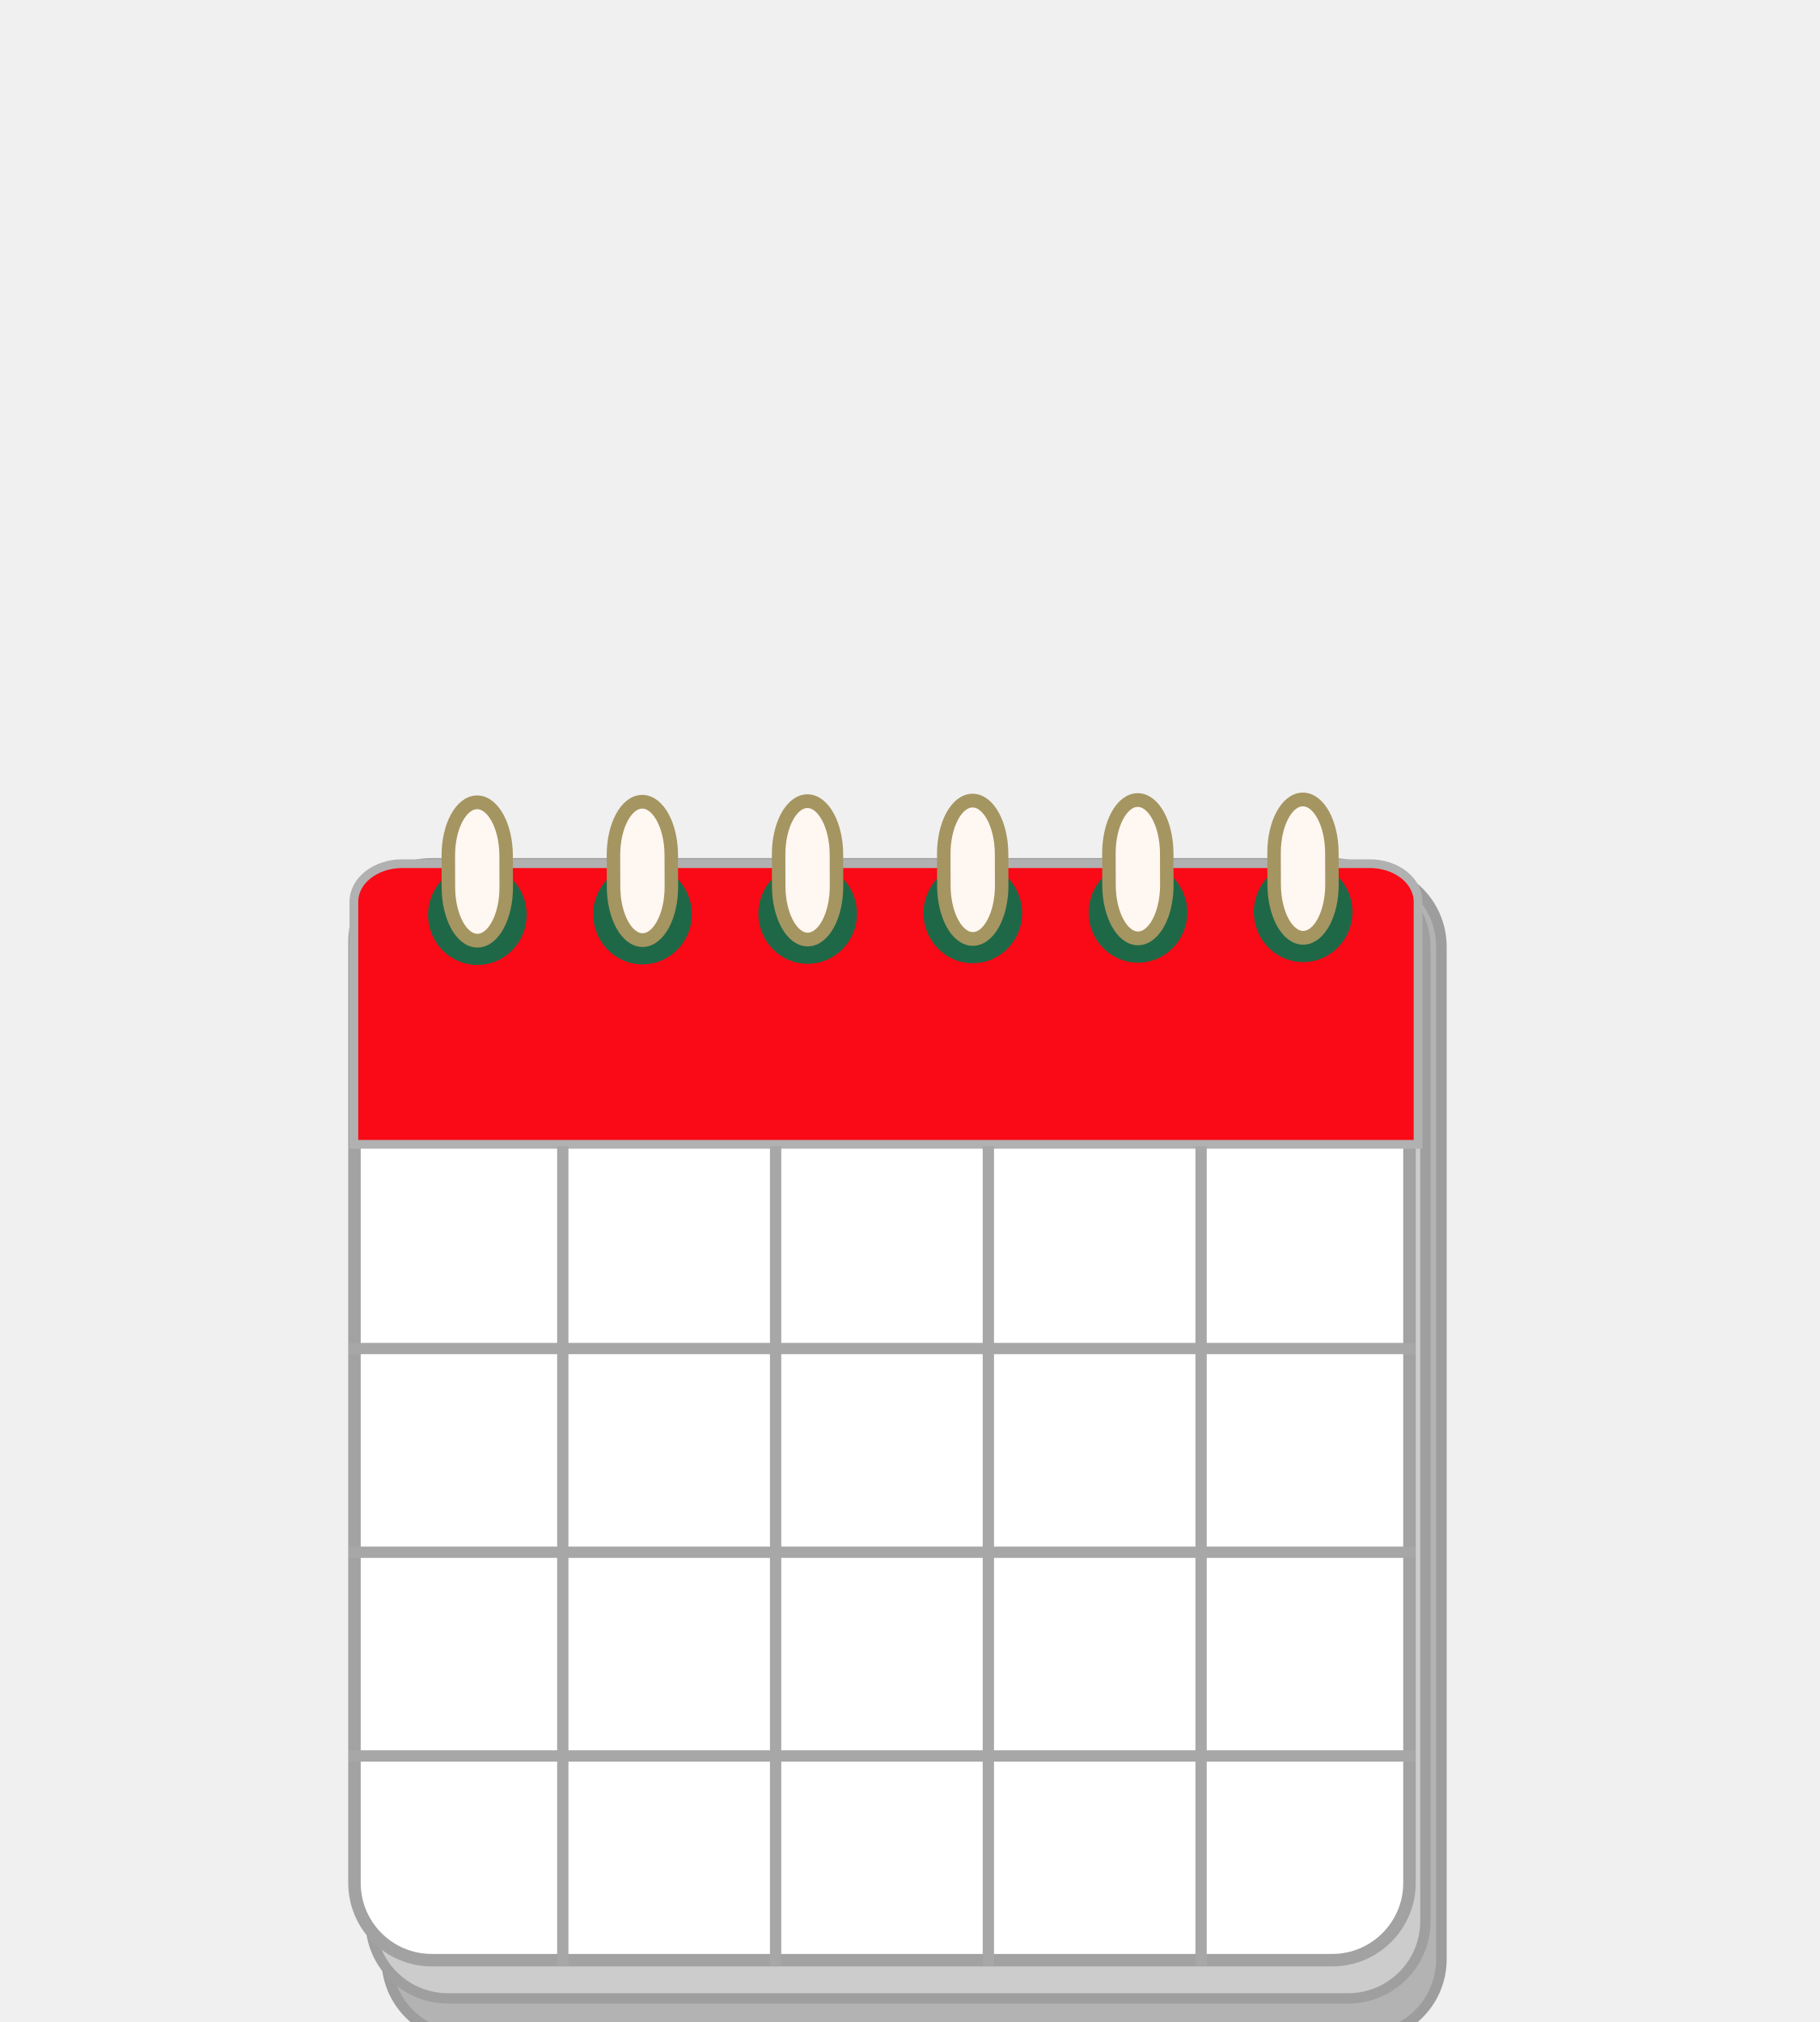
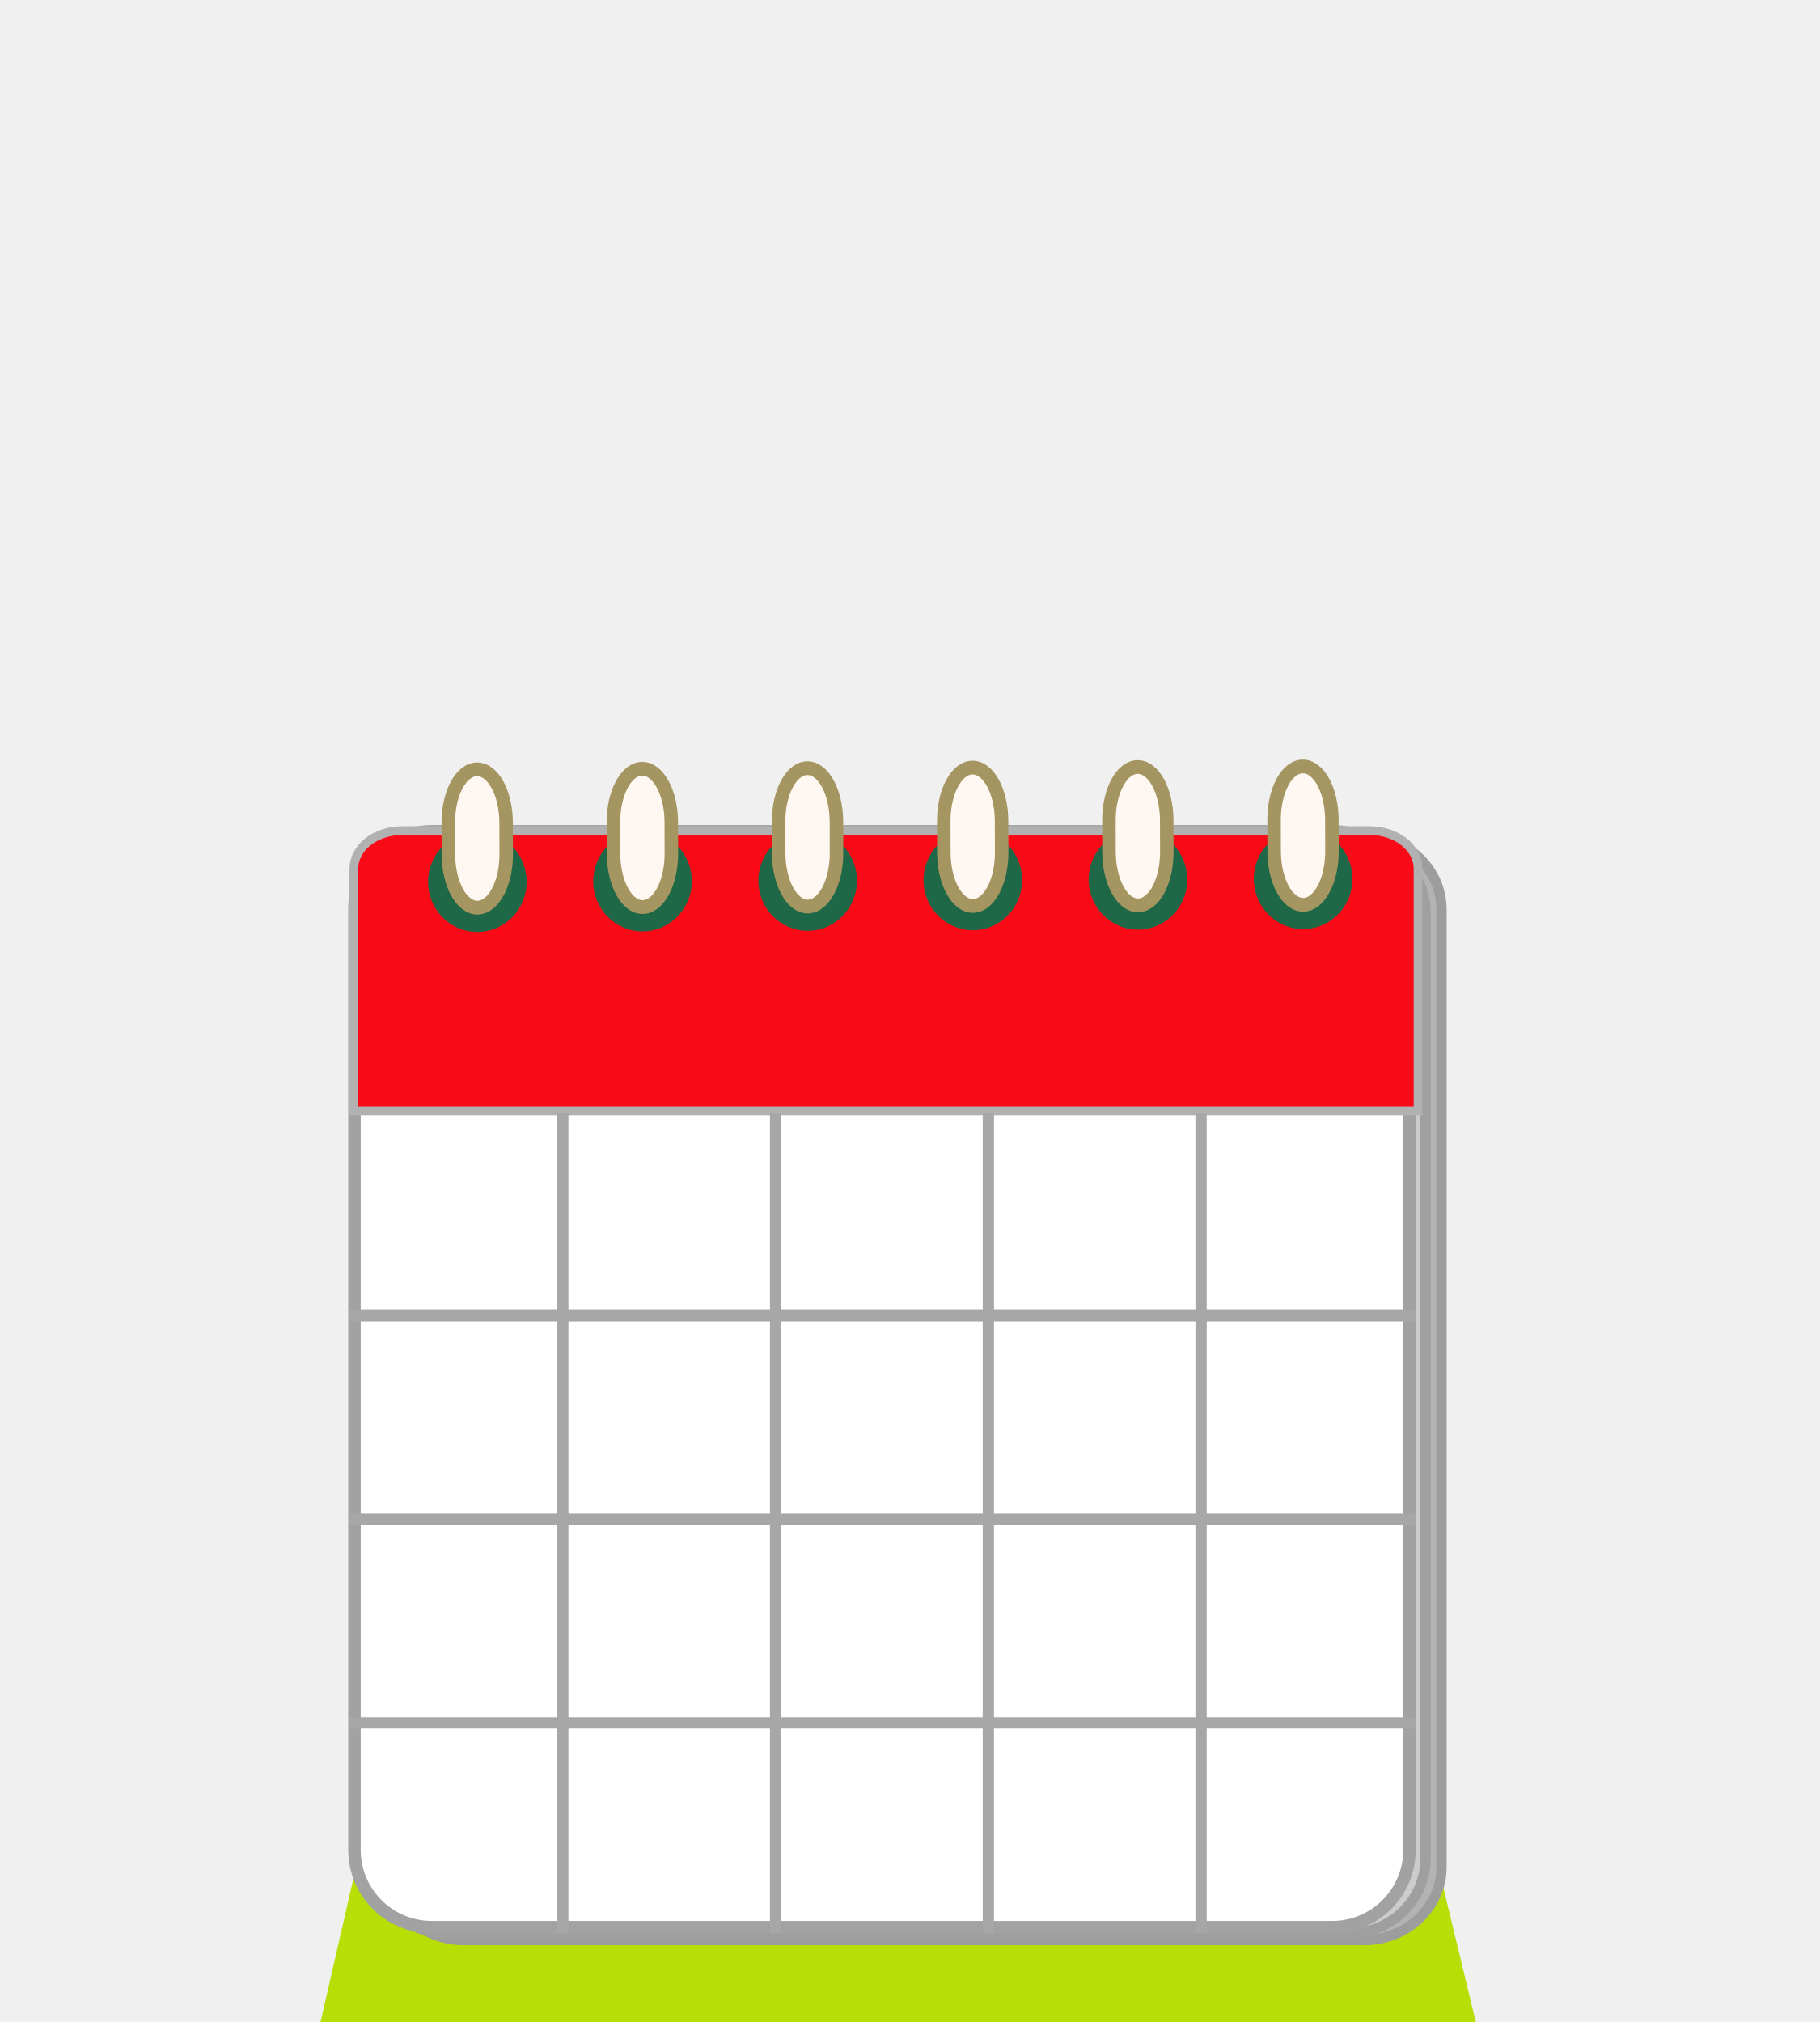
<svg xmlns="http://www.w3.org/2000/svg" xmlns:xlink="http://www.w3.org/1999/xlink" width="81" height="90" viewBox="0 0 21.431 23.812" version="1.1" id="svg2787">
  <defs id="defs2784">
    <linearGradient xlink:href="#linearGradient29522" id="linearGradient31309" gradientUnits="userSpaceOnUse" gradientTransform="matrix(0.7932409,-0.6089079,0.7932409,0.6089079,4.892518,-8.867114)" x1="14.228" y1="-29.19" x2="3.659" y2="-18.62" />
    <linearGradient id="linearGradient29522">
      <stop style="stop-color:#d4a125;stop-opacity:1;" offset="0" id="stop29518" />
      <stop style="stop-color:#edd495;stop-opacity:1;" offset="1" id="stop29520" />
    </linearGradient>
    <linearGradient xlink:href="#linearGradient29522" id="linearGradient31385" gradientUnits="userSpaceOnUse" gradientTransform="matrix(-0.7932409,-0.6089079,-0.7932409,0.6089079,5.107999,-8.867114)" x1="14.228" y1="-29.19" x2="3.659" y2="-18.62" />
    <linearGradient xlink:href="#linearGradient29522" id="linearGradient29605" gradientUnits="userSpaceOnUse" gradientTransform="matrix(0.8001375,-0.6190755,0.8001375,0.6190755,17.50946,-0.3688092)" x1="14.228" y1="-29.19" x2="3.659" y2="-18.62" />
    <linearGradient xlink:href="#linearGradient46593" id="linearGradient46786" gradientUnits="userSpaceOnUse" gradientTransform="matrix(-1,0,0.1142178,1,84.33594,-0.9323136)" x1="38.735" y1="16.525" x2="36.687" y2="15.723" />
    <linearGradient id="linearGradient46593">
      <stop style="stop-color:#c2c1c1;stop-opacity:1;" offset="0" id="stop46589" />
      <stop style="stop-color:#555353;stop-opacity:1;" offset="1" id="stop46591" />
    </linearGradient>
    <linearGradient xlink:href="#linearGradient46593" id="linearGradient46595" x1="37.41" y1="15.85" x2="38.662" y2="16.648" gradientUnits="userSpaceOnUse" gradientTransform="translate(-0.05000255,-0.2000102)" />
  </defs>
  <g id="layer1">
    <g id="g117847" transform="translate(-85.68201,-18.42902)">
      <path id="rect29651" style="fill:#b89644;fill-opacity:1;fill-rule:evenodd;stroke-width:0.253" d="m -35.605,27.319 c -0.493,-1e-6 -0.985,0.145 -1.362,0.435 l -11.147,8.557 h 0.002 V 52.708 h 25.015 V 36.311 h 0.002 L -34.243,27.754 c -0.377,-0.29 -0.87,-0.435 -1.363,-0.435 z" />
      <rect style="mix-blend-mode:multiply;fill:#ddd3d3;fill-opacity:1;fill-rule:evenodd;stroke-width:0.259" id="rect31549-1" width="22.808" height="19.408" x="-46.973" y="31.063" />
      <rect style="fill:#ffffff;fill-rule:evenodd;stroke-width:0.265" id="rect31549" width="22.101" height="20.893" x="-46.656" y="31.253" />
      <text xml:space="preserve" style="font-style:normal;font-weight:normal;font-size:15.525px;line-height:1.25;font-family:sans-serif;fill:#000000;fill-opacity:1;stroke:none;stroke-width:0.243" x="-31.271" y="52.283" id="text33454" transform="matrix(0.9981024,0.2998089,-0.2238531,0.9346605,0,0)">
        <tspan id="tspan33452" style="font-style:normal;font-variant:normal;font-weight:bold;font-stretch:normal;font-size:15.525px;font-family:Amiri;-inkscape-font-specification:'Amiri Bold';fill:#ff2e2e;fill-opacity:1;stroke-width:0.243" x="-31.271" y="52.283">@</tspan>
      </text>
      <path id="path31562" style="mix-blend-mode:normal;fill:#c5a761;fill-opacity:1;stroke:#000000;stroke-width:0;stroke-linecap:butt;stroke-linejoin:miter;stroke-dasharray:none;stroke-opacity:1" d="m -24.548,36.496 -11.088,7.975 -11.019,-7.925 v 2.948 l 9.954,8.797 h 1.995 l -0.003,-0.05 h 0.208 l 9.953,-8.798 z" />
      <g id="g31560" transform="matrix(1,0,0,0.991651,-40.60526,66.98862)">
        <g id="g31553">
          <path id="rect29033-76-4" style="fill:url(#linearGradient31309);fill-opacity:1;fill-rule:evenodd;stroke-width:0.295" d="m -7.509,-30.936 v 16.535 c 0.453,10e-7 0.906,-0.133 1.253,-0.399 l 10.25,-7.868 -10.25,-7.868 c -0.347,-0.266 -0.8,-0.399 -1.253,-0.399 z" />
          <path id="rect29033-76-4-0" style="fill:url(#linearGradient31385);fill-opacity:1;fill-rule:evenodd;stroke-width:0.295" d="m 17.51,-30.936 v 16.535 c -0.453,10e-7 -0.906,-0.133 -1.253,-0.399 L 6.007,-22.668 16.257,-30.537 c 0.347,-0.266 0.8,-0.399 1.253,-0.399 z" />
        </g>
        <path id="rect29033-76-0" style="fill:#b89644;fill-opacity:1;fill-rule:evenodd;stroke-width:0.319" d="m 5,-23.668 c -0.473,-1e-6 -0.945,0.149 -1.307,0.448 l -10.696,8.82 H 17.003 L 6.307,-23.221 C 5.945,-23.519 5.473,-23.668 5,-23.668 Z" />
        <path id="rect29033-76" style="fill:url(#linearGradient29605);fill-opacity:1;fill-rule:evenodd;stroke-width:0.299" d="m 5,-22.806 c -0.457,-1e-6 -0.913,0.135 -1.264,0.406 l -10.339,8 H 16.603 L 6.264,-22.4 c -0.35,-0.271 -0.807,-0.406 -1.264,-0.406 z" />
      </g>
    </g>
    <g id="g40648" transform="matrix(0.6203722,0,0,0.6203722,-15.07772,3.625567)">
      <g id="g46807" style="fill:#808080" transform="matrix(0.8638002,0,0,0.8638002,-23.13867,10.65341)">
        <path id="rect43430-7" style="fill:#808080;fill-opacity:1;fill-rule:evenodd;stroke:url(#linearGradient46786);stroke-width:0.1;stroke-dasharray:none;stroke-opacity:1" d="m 47.136,13.176 v 0 c 0,0 -0.571,0.7 -0.317,1.014 l 1.591,1.967 c 0.254,0.314 0.607,0.491 0.872,0.341 v 0 c 0.264,-0.15 0.264,-0.526 0.082,-0.881 l -1.136,-2.224 c -0.182,-0.355 -1.092,-0.217 -1.092,-0.217 z" />
        <g id="g46801" transform="rotate(3.850476,48.01264,-10.5533)" style="fill:#808080">
          <path id="rect43430" style="fill:#808080;fill-opacity:1;fill-rule:evenodd;stroke:url(#linearGradient46595);stroke-width:0.1;stroke-dasharray:none;stroke-opacity:1" d="m 38.761,13.909 v 0 c 0,0 0.651,0.7 0.433,1.014 l -1.366,1.967 c -0.218,0.314 -0.551,0.491 -0.833,0.341 v 0 C 36.714,17.081 36.671,16.705 36.812,16.35 l 0.882,-2.224 c 0.141,-0.355 1.067,-0.217 1.067,-0.217 z" />
          <path style="fill:#808080;fill-opacity:1;stroke:#848181;stroke-width:0;stroke-linecap:round;stroke-linejoin:round;stroke-miterlimit:8;stroke-dasharray:none;stroke-opacity:1;paint-order:fill markers stroke;stop-color:#000000" d="m 37.883,14.871 c -0.189,-0.006 -0.261,0.38 -0.548,0.88 -0.306,0.532 -0.655,1.059 -0.249,1.343 0.204,0.142 0.451,-0.552 0.626,-1.115 0.178,-0.572 0.319,-1.104 0.171,-1.108 z" id="path46587" />
        </g>
      </g>
      <circle style="fill:none;fill-rule:evenodd;stroke:#f70e1e;stroke-width:1.613;stroke-dasharray:none;stroke-opacity:1" id="path42262" cx="13.229" cy="15.836" r="7.644" />
      <g id="g46839" transform="matrix(0.8638002,0,0,0.8638002,-23.13867,10.55342)">
        <path style="fill:none;fill-opacity:1;stroke:#7a7a7a;stroke-width:0.867;stroke-linecap:round;stroke-linejoin:round;stroke-miterlimit:8;stroke-dasharray:none;stroke-opacity:1;paint-order:fill markers stroke;stop-color:#000000" d="m 42.366,-11.594 c -4.4,0 -5.564,1.594 -5.514,2.244 0.05,0.65 0.697,0.876 0.7,1.6 0.003,0.724 -1.65,1.25 -2.05,1.25" id="path42792" />
        <path style="fill:none;fill-opacity:1;stroke:#7a7a7a;stroke-width:0.867;stroke-linecap:round;stroke-linejoin:round;stroke-miterlimit:8;stroke-dasharray:none;stroke-opacity:1;paint-order:fill markers stroke;stop-color:#000000" d="m 42.376,-11.593 c 4.4,0 5.462,1.592 5.412,2.242 -0.05,0.65 -0.697,0.876 -0.7,1.6 -0.003,0.724 1.65,1.25 2.05,1.25" id="path42792-4" />
      </g>
      <g id="g47571" transform="matrix(0.8638002,0,0,0.8638002,-23.13867,18.24988)">
        <g id="g47561" transform="translate(-0.2121429,-8.874643)">
          <path id="path42627-1-9" style="fill:#fa0917;fill-opacity:1;fill-rule:evenodd;stroke:#fa0917;stroke-width:0.638;stroke-linecap:round;stroke-linejoin:round;stroke-dasharray:none;stroke-opacity:1" d="m 35.261,-6.108 a 4.101,4.101 0 0 0 -2.014,4.892 l 7.172,-3.716 a 4.101,4.101 0 0 0 -5.158,-1.176 z" />
        </g>
        <g id="g47526" transform="translate(-3.040714,-9.829286)">
          <path style="fill:#fb9090;fill-opacity:1;stroke:#848181;stroke-width:0;stroke-linecap:round;stroke-linejoin:round;stroke-miterlimit:8;stroke-dasharray:none;stroke-opacity:1;paint-order:fill markers stroke;stop-color:#000000" d="m 38.694,-4.106 c -0.129,0.186 -0.901,0.644 -0.966,1.288 -0.064,0.644 -1.078,0.579 -1.062,-0.032 0.017,-0.632 0.208,-1.19 0.901,-1.738 0.752,-0.595 1.583,-0.178 1.127,0.483 z" id="path46899" />
          <path style="fill:#ffffff;fill-opacity:1;stroke:#848181;stroke-width:0;stroke-linecap:round;stroke-linejoin:round;stroke-miterlimit:8;stroke-dasharray:none;stroke-opacity:1;paint-order:fill markers stroke;stop-color:#000000" d="m 37.352,-4.179 c -0.093,0.204 -0.339,0.632 -0.172,0.773 0.212,0.178 0.667,-0.273 0.918,-0.488 0.409,-0.351 0.81,-0.436 0.415,-0.795 -0.356,-0.323 -1.031,0.228 -1.16,0.51 z" id="path46901" />
        </g>
      </g>
      <g id="g47577" transform="matrix(0.8638002,0,0,0.8638002,-23.13867,18.08523)">
        <path id="path42627-1-9-0" style="fill:#fa0917;fill-opacity:1;fill-rule:evenodd;stroke:#fa0917;stroke-width:0.638;stroke-linecap:round;stroke-linejoin:round;stroke-dasharray:none;stroke-opacity:1" d="m 49.115,-14.792 a 4.101,4.101 0 0 1 2.014,4.892 l -7.172,-3.716 a 4.101,4.101 0 0 1 5.158,-1.176 z" />
        <g id="g47526-9" transform="matrix(0.6223218,0.7191526,-0.58062,0.688926,21.514,-38.83272)">
          <path style="fill:#fb9090;fill-opacity:1;stroke:#848181;stroke-width:0;stroke-linecap:round;stroke-linejoin:round;stroke-miterlimit:8;stroke-dasharray:none;stroke-opacity:1;paint-order:fill markers stroke;stop-color:#000000" d="m 38.694,-4.106 c -0.129,0.186 -0.901,0.644 -0.966,1.288 -0.064,0.644 -1.078,0.579 -1.062,-0.032 0.017,-0.632 0.208,-1.19 0.901,-1.738 0.752,-0.595 1.583,-0.178 1.127,0.483 z" id="path46899-6" />
          <path style="fill:#ffffff;fill-opacity:1;stroke:#848181;stroke-width:0;stroke-linecap:round;stroke-linejoin:round;stroke-miterlimit:8;stroke-dasharray:none;stroke-opacity:1;paint-order:fill markers stroke;stop-color:#000000" d="m 37.352,-4.179 c -0.093,0.204 -0.339,0.632 -0.172,0.773 0.212,0.178 0.667,-0.273 0.918,-0.488 0.409,-0.351 0.81,-0.436 0.415,-0.795 -0.356,-0.323 -1.031,0.228 -1.16,0.51 z" id="path46901-9" />
        </g>
      </g>
      <circle style="fill:#9393a3;fill-opacity:1;fill-rule:evenodd;stroke-width:0.229" id="path47592" cx="6.835" cy="4.502" r="0.672" />
      <circle style="fill:#9393a3;fill-opacity:1;fill-rule:evenodd;stroke-width:0.229" id="path47592-8" cx="19.762" cy="4.656" r="0.672" />
      <circle style="fill:#e2e5ea;fill-opacity:1;fill-rule:evenodd;stroke-width:0.255" id="path48776" cx="13.133" cy="15.763" r="7.072" />
      <path id="path48776-5" style="fill:#b0b1ba;fill-opacity:1;fill-rule:evenodd;stroke-width:0.255" d="M 13.133,8.691 A 7.072,7.072 0 0 0 6.061,15.763 7.072,7.072 0 0 0 7.735,20.326 7.337,7.337 0 0 1 7.215,17.616 7.337,7.337 0 0 1 14.552,10.279 7.337,7.337 0 0 1 18.951,11.744 7.072,7.072 0 0 0 13.133,8.691 Z" />
      <g id="g54634" transform="translate(0.5291663,0.7766667)">
        <path style="fill:#4d4d4d;fill-opacity:1;stroke:#454343;stroke-width:1.041;stroke-linecap:round;stroke-linejoin:round;stroke-miterlimit:8;stroke-dasharray:none;stroke-opacity:1;paint-order:fill markers stroke;stop-color:#000000" d="m 13.133,10.485 v 4.674" id="path50960" />
        <path style="fill:#4d4d4d;fill-opacity:1;stroke:#454343;stroke-width:1.042;stroke-linecap:round;stroke-linejoin:round;stroke-miterlimit:8;stroke-dasharray:none;stroke-opacity:1;paint-order:fill markers stroke;stop-color:#000000" d="M 13.178,15.515 H 9.219" id="path50960-9" />
        <circle style="fill:#ff0000;fill-rule:evenodd;stroke:#454343;stroke-width:0.255;stroke-dasharray:none;stroke-opacity:1" id="path50988" cx="13.133" cy="15.515" r="0.614" />
      </g>
    </g>
-     <rect style="fill:#b3b3b3;fill-opacity:1;stroke:#9d9d9d;stroke-width:0.124;stroke-linecap:square;stroke-miterlimit:8;stroke-dasharray:none;stroke-opacity:1;paint-order:fill markers stroke;stop-color:#000000" id="rect10449" width="12.419" height="13.744" x="4.554" y="10.239" rx="0.91" ry="0.91" />
-     <rect style="fill:#cccccc;fill-opacity:1;stroke:#9f9f9f;stroke-width:0.122;stroke-linecap:square;stroke-miterlimit:8;stroke-dasharray:none;stroke-opacity:1;paint-order:fill markers stroke;stop-color:#000000" id="rect10449-7" width="12.421" height="13.278" x="4.364" y="-23.534" rx="0.91" ry="0.91" transform="scale(1,-1)" />
-     <rect style="fill:#ffffff;fill-opacity:1;stroke:#a2a2a2;stroke-width:0.147;stroke-linecap:square;stroke-miterlimit:8;stroke-dasharray:none;stroke-opacity:1;paint-order:fill markers stroke;stop-color:#000000" id="rect10449-7-0" width="12.423" height="12.906" x="4.174" y="-23.084" rx="0.91" ry="0.91" transform="scale(1,-1)" />
-     <path id="rect10449-7-0-1" style="fill:#fa0917;fill-opacity:1;stroke:#b1b1b1;stroke-width:0.103;stroke-linecap:square;stroke-miterlimit:8;stroke-dasharray:none;stroke-opacity:1;paint-order:fill markers stroke;stop-color:#000000" d="m 4.737,10.171 c -0.316,0 -0.57,0.2 -0.57,0.449 v 2.856 H 16.698 v -2.856 c 0,-0.249 -0.254,-0.449 -0.57,-0.449 z" />
-     <g id="g10343" transform="matrix(0.6211083,0,0,0.6864495,2.456412,7.381011)" style="stroke-width:1.161">
-       <g id="g45070" transform="matrix(0.00175636,0.5593553,-0.6079074,0.00190881,30.3903,1.470333)" style="stroke-width:1.59">
-         <circle style="fill:#1f6847;fill-opacity:1;fill-rule:evenodd;stroke-width:0.523" id="path39952" cx="6.064" cy="15.875" r="1.538" />
-         <rect style="fill:#fff7f1;fill-opacity:1;fill-rule:evenodd;stroke:#a59561;stroke-width:0.421;stroke-dasharray:none;stroke-opacity:1" id="rect36147" width="4.243" height="1.803" x="2.614" y="14.973" rx="1.639" ry="1.365" />
+     <g id="path44300">
+       <path style="color:#000000;fill:#dffa7f;stroke-width:1.837;stroke-linejoin:round;stroke-miterlimit:8;-inkscape-stroke:none;paint-order:fill markers stroke" d="M 17.39,22.946 H 3.761" id="path57541" />
+       <path style="color:#000000;fill:#b7df06;stroke-linejoin:round;stroke-miterlimit:8;-inkscape-stroke:none;paint-order:fill markers stroke" d="m 4.183,22.027 -0.421,1.838 H 17.391 l -0.444,-1.838 z" id="path57543" />
+     </g>
+     <g id="g55457" transform="translate(0,0.6694832)">
+       <rect style="fill:#b3b3b3;fill-opacity:1;stroke:#9d9d9d;stroke-width:0.121;stroke-linecap:square;stroke-miterlimit:8;stroke-dasharray:none;stroke-opacity:1;paint-order:fill markers stroke;stop-color:#000000" id="rect10449" width="12.422" height="12.999" x="4.552" y="9.179" rx="0.91" ry="0.861" />
+       <rect style="fill:#cccccc;fill-opacity:1;stroke:#9f9f9f;stroke-width:0.121;stroke-linecap:square;stroke-miterlimit:8;stroke-dasharray:none;stroke-opacity:1;paint-order:fill markers stroke;stop-color:#000000" id="rect10449-7" width="12.423" height="12.906" x="4.363" y="-22.102" rx="0.91" ry="0.885" transform="scale(1,-1)" />
+       <rect style="fill:#ffffff;fill-opacity:1;stroke:#a2a2a2;stroke-width:0.147;stroke-linecap:square;stroke-miterlimit:8;stroke-dasharray:none;stroke-opacity:1;paint-order:fill markers stroke;stop-color:#000000" id="rect10449-7-0" width="12.423" height="12.906" x="4.174" y="-22.026" rx="0.91" ry="0.91" transform="scale(1,-1)" />
+       <path id="rect10449-7-0-1" style="fill:#fa0917;fill-opacity:1;stroke:#b1b1b1;stroke-width:0.103;stroke-linecap:square;stroke-miterlimit:8;stroke-dasharray:none;stroke-opacity:1;paint-order:fill markers stroke;stop-color:#000000" d="m 4.737,9.112 c -0.316,0 -0.57,0.2 -0.57,0.449 V 12.417 H 16.698 V 9.561 c 0,-0.249 -0.254,-0.449 -0.57,-0.449 z" />
+       <g id="g10343" transform="matrix(0.6211083,0,0,0.6864495,2.456412,6.322678)" style="stroke-width:1.161">
+         <g id="g45070" transform="matrix(0.00175636,0.5593553,-0.6079074,0.00190881,30.3903,1.470333)" style="stroke-width:1.59">
+           <circle style="fill:#1f6847;fill-opacity:1;fill-rule:evenodd;stroke-width:0.523" id="path39952" cx="6.064" cy="15.875" r="1.538" />
+           <rect style="fill:#fff7f1;fill-opacity:1;fill-rule:evenodd;stroke:#a59561;stroke-width:0.421;stroke-dasharray:none;stroke-opacity:1" id="rect36147" width="4.243" height="1.803" x="2.614" y="14.973" rx="1.639" ry="1.365" />
+         </g>
+         <g id="g45070-3" transform="matrix(0.00175636,0.5593553,-0.6079074,0.00190881,27.25927,1.480164)" style="stroke-width:1.59">
+           <circle style="fill:#1f6847;fill-opacity:1;fill-rule:evenodd;stroke-width:0.523" id="path39952-3" cx="6.064" cy="15.875" r="1.538" />
+           <rect style="fill:#fff7f1;fill-opacity:1;fill-rule:evenodd;stroke:#a59561;stroke-width:0.421;stroke-dasharray:none;stroke-opacity:1" id="rect36147-1" width="4.243" height="1.803" x="2.614" y="14.973" rx="1.639" ry="1.365" />
+         </g>
+         <g id="g45070-4" transform="matrix(0.00175636,0.5593553,-0.6079074,0.00190881,24.12825,1.489996)" style="stroke-width:1.59">
+           <circle style="fill:#1f6847;fill-opacity:1;fill-rule:evenodd;stroke-width:0.523" id="path39952-6" cx="6.064" cy="15.875" r="1.538" />
+           <rect style="fill:#fff7f1;fill-opacity:1;fill-rule:evenodd;stroke:#a59561;stroke-width:0.421;stroke-dasharray:none;stroke-opacity:1" id="rect36147-18" width="4.243" height="1.803" x="2.614" y="14.973" rx="1.639" ry="1.365" />
+         </g>
+         <g id="g45070-0" transform="matrix(0.00175636,0.5593553,-0.6079074,0.00190881,20.99722,1.499827)" style="stroke-width:1.59">
+           <circle style="fill:#1f6847;fill-opacity:1;fill-rule:evenodd;stroke-width:0.523" id="path39952-32" cx="6.064" cy="15.875" r="1.538" />
+           <rect style="fill:#fff7f1;fill-opacity:1;fill-rule:evenodd;stroke:#a59561;stroke-width:0.421;stroke-dasharray:none;stroke-opacity:1" id="rect36147-6" width="4.243" height="1.803" x="2.614" y="14.973" rx="1.639" ry="1.365" />
+         </g>
+         <g id="g45070-8" transform="matrix(0.00175636,0.5593553,-0.6079074,0.00190881,17.8662,1.509659)" style="stroke-width:1.59">
+           <circle style="fill:#1f6847;fill-opacity:1;fill-rule:evenodd;stroke-width:0.523" id="path39952-65" cx="6.064" cy="15.875" r="1.538" />
+           <rect style="fill:#fff7f1;fill-opacity:1;fill-rule:evenodd;stroke:#a59561;stroke-width:0.421;stroke-dasharray:none;stroke-opacity:1" id="rect36147-8" width="4.243" height="1.803" x="2.614" y="14.973" rx="1.639" ry="1.365" />
+         </g>
+         <g id="g45070-2" transform="matrix(0.00175636,0.5593553,-0.6079074,0.00190881,14.73517,1.519489)" style="stroke-width:1.59">
+           <circle style="fill:#1f6847;fill-opacity:1;fill-rule:evenodd;stroke-width:0.523" id="path39952-8" cx="6.064" cy="15.875" r="1.538" />
+           <rect style="fill:#fff7f1;fill-opacity:1;fill-rule:evenodd;stroke:#a59561;stroke-width:0.421;stroke-dasharray:none;stroke-opacity:1" id="rect36147-9" width="4.243" height="1.803" x="2.614" y="14.973" rx="1.639" ry="1.365" />
+         </g>
      </g>
-       <g id="g45070-3" transform="matrix(0.00175636,0.5593553,-0.6079074,0.00190881,27.25927,1.480164)" style="stroke-width:1.59">
-         <circle style="fill:#1f6847;fill-opacity:1;fill-rule:evenodd;stroke-width:0.523" id="path39952-3" cx="6.064" cy="15.875" r="1.538" />
-         <rect style="fill:#fff7f1;fill-opacity:1;fill-rule:evenodd;stroke:#a59561;stroke-width:0.421;stroke-dasharray:none;stroke-opacity:1" id="rect36147-1" width="4.243" height="1.803" x="2.614" y="14.973" rx="1.639" ry="1.365" />
-       </g>
-       <g id="g45070-4" transform="matrix(0.00175636,0.5593553,-0.6079074,0.00190881,24.12825,1.489996)" style="stroke-width:1.59">
-         <circle style="fill:#1f6847;fill-opacity:1;fill-rule:evenodd;stroke-width:0.523" id="path39952-6" cx="6.064" cy="15.875" r="1.538" />
-         <rect style="fill:#fff7f1;fill-opacity:1;fill-rule:evenodd;stroke:#a59561;stroke-width:0.421;stroke-dasharray:none;stroke-opacity:1" id="rect36147-18" width="4.243" height="1.803" x="2.614" y="14.973" rx="1.639" ry="1.365" />
-       </g>
-       <g id="g45070-0" transform="matrix(0.00175636,0.5593553,-0.6079074,0.00190881,20.99722,1.499827)" style="stroke-width:1.59">
-         <circle style="fill:#1f6847;fill-opacity:1;fill-rule:evenodd;stroke-width:0.523" id="path39952-32" cx="6.064" cy="15.875" r="1.538" />
-         <rect style="fill:#fff7f1;fill-opacity:1;fill-rule:evenodd;stroke:#a59561;stroke-width:0.421;stroke-dasharray:none;stroke-opacity:1" id="rect36147-6" width="4.243" height="1.803" x="2.614" y="14.973" rx="1.639" ry="1.365" />
-       </g>
-       <g id="g45070-8" transform="matrix(0.00175636,0.5593553,-0.6079074,0.00190881,17.8662,1.509659)" style="stroke-width:1.59">
-         <circle style="fill:#1f6847;fill-opacity:1;fill-rule:evenodd;stroke-width:0.523" id="path39952-65" cx="6.064" cy="15.875" r="1.538" />
-         <rect style="fill:#fff7f1;fill-opacity:1;fill-rule:evenodd;stroke:#a59561;stroke-width:0.421;stroke-dasharray:none;stroke-opacity:1" id="rect36147-8" width="4.243" height="1.803" x="2.614" y="14.973" rx="1.639" ry="1.365" />
-       </g>
-       <g id="g45070-2" transform="matrix(0.00175636,0.5593553,-0.6079074,0.00190881,14.73517,1.519489)" style="stroke-width:1.59">
-         <circle style="fill:#1f6847;fill-opacity:1;fill-rule:evenodd;stroke-width:0.523" id="path39952-8" cx="6.064" cy="15.875" r="1.538" />
-         <rect style="fill:#fff7f1;fill-opacity:1;fill-rule:evenodd;stroke:#a59561;stroke-width:0.421;stroke-dasharray:none;stroke-opacity:1" id="rect36147-9" width="4.243" height="1.803" x="2.614" y="14.973" rx="1.639" ry="1.365" />
-       </g>
+       <path style="fill:#808080;stroke:#a7a7a7;stroke-width:0.133;stroke-linecap:square;stroke-miterlimit:8;stroke-dasharray:none;stroke-opacity:1;paint-order:fill markers stroke;stop-color:#000000" d="m 6.627,12.505 v 9.521" id="path25902-1" />
+       <path style="fill:#808080;stroke:#a7a7a7;stroke-width:0.133;stroke-linecap:square;stroke-miterlimit:8;stroke-dasharray:none;stroke-opacity:1;paint-order:fill markers stroke;stop-color:#000000" d="m 9.133,12.505 v 9.521" id="path25902-0" />
+       <path style="fill:#808080;stroke:#a7a7a7;stroke-width:0.133;stroke-linecap:square;stroke-miterlimit:8;stroke-dasharray:none;stroke-opacity:1;paint-order:fill markers stroke;stop-color:#000000" d="m 11.638,12.505 v 9.521" id="path25902-00" />
+       <path style="fill:#808080;stroke:#a7a7a7;stroke-width:0.133;stroke-linecap:square;stroke-miterlimit:8;stroke-dasharray:none;stroke-opacity:1;paint-order:fill markers stroke;stop-color:#000000" d="m 14.143,12.505 v 9.521" id="path25902-00-8" />
+       <path style="fill:#808080;stroke:#a7a7a7;stroke-width:0.133;stroke-linecap:square;stroke-miterlimit:8;stroke-dasharray:none;stroke-opacity:1;paint-order:fill markers stroke;stop-color:#000000" d="M 16.598,14.823 H 4.172" id="path25902-0-3" />
+       <path style="fill:#808080;stroke:#a7a7a7;stroke-width:0.133;stroke-linecap:square;stroke-miterlimit:8;stroke-dasharray:none;stroke-opacity:1;paint-order:fill markers stroke;stop-color:#000000" d="M 16.598,17.222 H 4.172" id="path25902-00-5" />
+       <path style="fill:#808080;stroke:#a7a7a7;stroke-width:0.133;stroke-linecap:square;stroke-miterlimit:8;stroke-dasharray:none;stroke-opacity:1;paint-order:fill markers stroke;stop-color:#000000" d="M 16.598,19.621 H 4.172" id="path25902-00-8-89" />
    </g>
-     <path style="fill:#808080;stroke:#a7a7a7;stroke-width:0.133;stroke-linecap:square;stroke-miterlimit:8;stroke-dasharray:none;stroke-opacity:1;paint-order:fill markers stroke;stop-color:#000000" d="m 6.627,13.564 v 9.521" id="path25902-1" />
-     <path style="fill:#808080;stroke:#a7a7a7;stroke-width:0.133;stroke-linecap:square;stroke-miterlimit:8;stroke-dasharray:none;stroke-opacity:1;paint-order:fill markers stroke;stop-color:#000000" d="m 9.133,13.564 v 9.521" id="path25902-0" />
-     <path style="fill:#808080;stroke:#a7a7a7;stroke-width:0.133;stroke-linecap:square;stroke-miterlimit:8;stroke-dasharray:none;stroke-opacity:1;paint-order:fill markers stroke;stop-color:#000000" d="m 11.638,13.564 v 9.521" id="path25902-00" />
-     <path style="fill:#808080;stroke:#a7a7a7;stroke-width:0.133;stroke-linecap:square;stroke-miterlimit:8;stroke-dasharray:none;stroke-opacity:1;paint-order:fill markers stroke;stop-color:#000000" d="m 14.143,13.564 v 9.521" id="path25902-00-8" />
-     <path style="fill:#808080;stroke:#a7a7a7;stroke-width:0.133;stroke-linecap:square;stroke-miterlimit:8;stroke-dasharray:none;stroke-opacity:1;paint-order:fill markers stroke;stop-color:#000000" d="M 16.598,15.881 H 4.172" id="path25902-0-3" />
-     <path style="fill:#808080;stroke:#a7a7a7;stroke-width:0.133;stroke-linecap:square;stroke-miterlimit:8;stroke-dasharray:none;stroke-opacity:1;paint-order:fill markers stroke;stop-color:#000000" d="M 16.598,18.28 H 4.172" id="path25902-00-5" />
-     <path style="fill:#808080;stroke:#a7a7a7;stroke-width:0.133;stroke-linecap:square;stroke-miterlimit:8;stroke-dasharray:none;stroke-opacity:1;paint-order:fill markers stroke;stop-color:#000000" d="M 16.598,20.679 H 4.172" id="path25902-00-8-89" />
  </g>
</svg>
